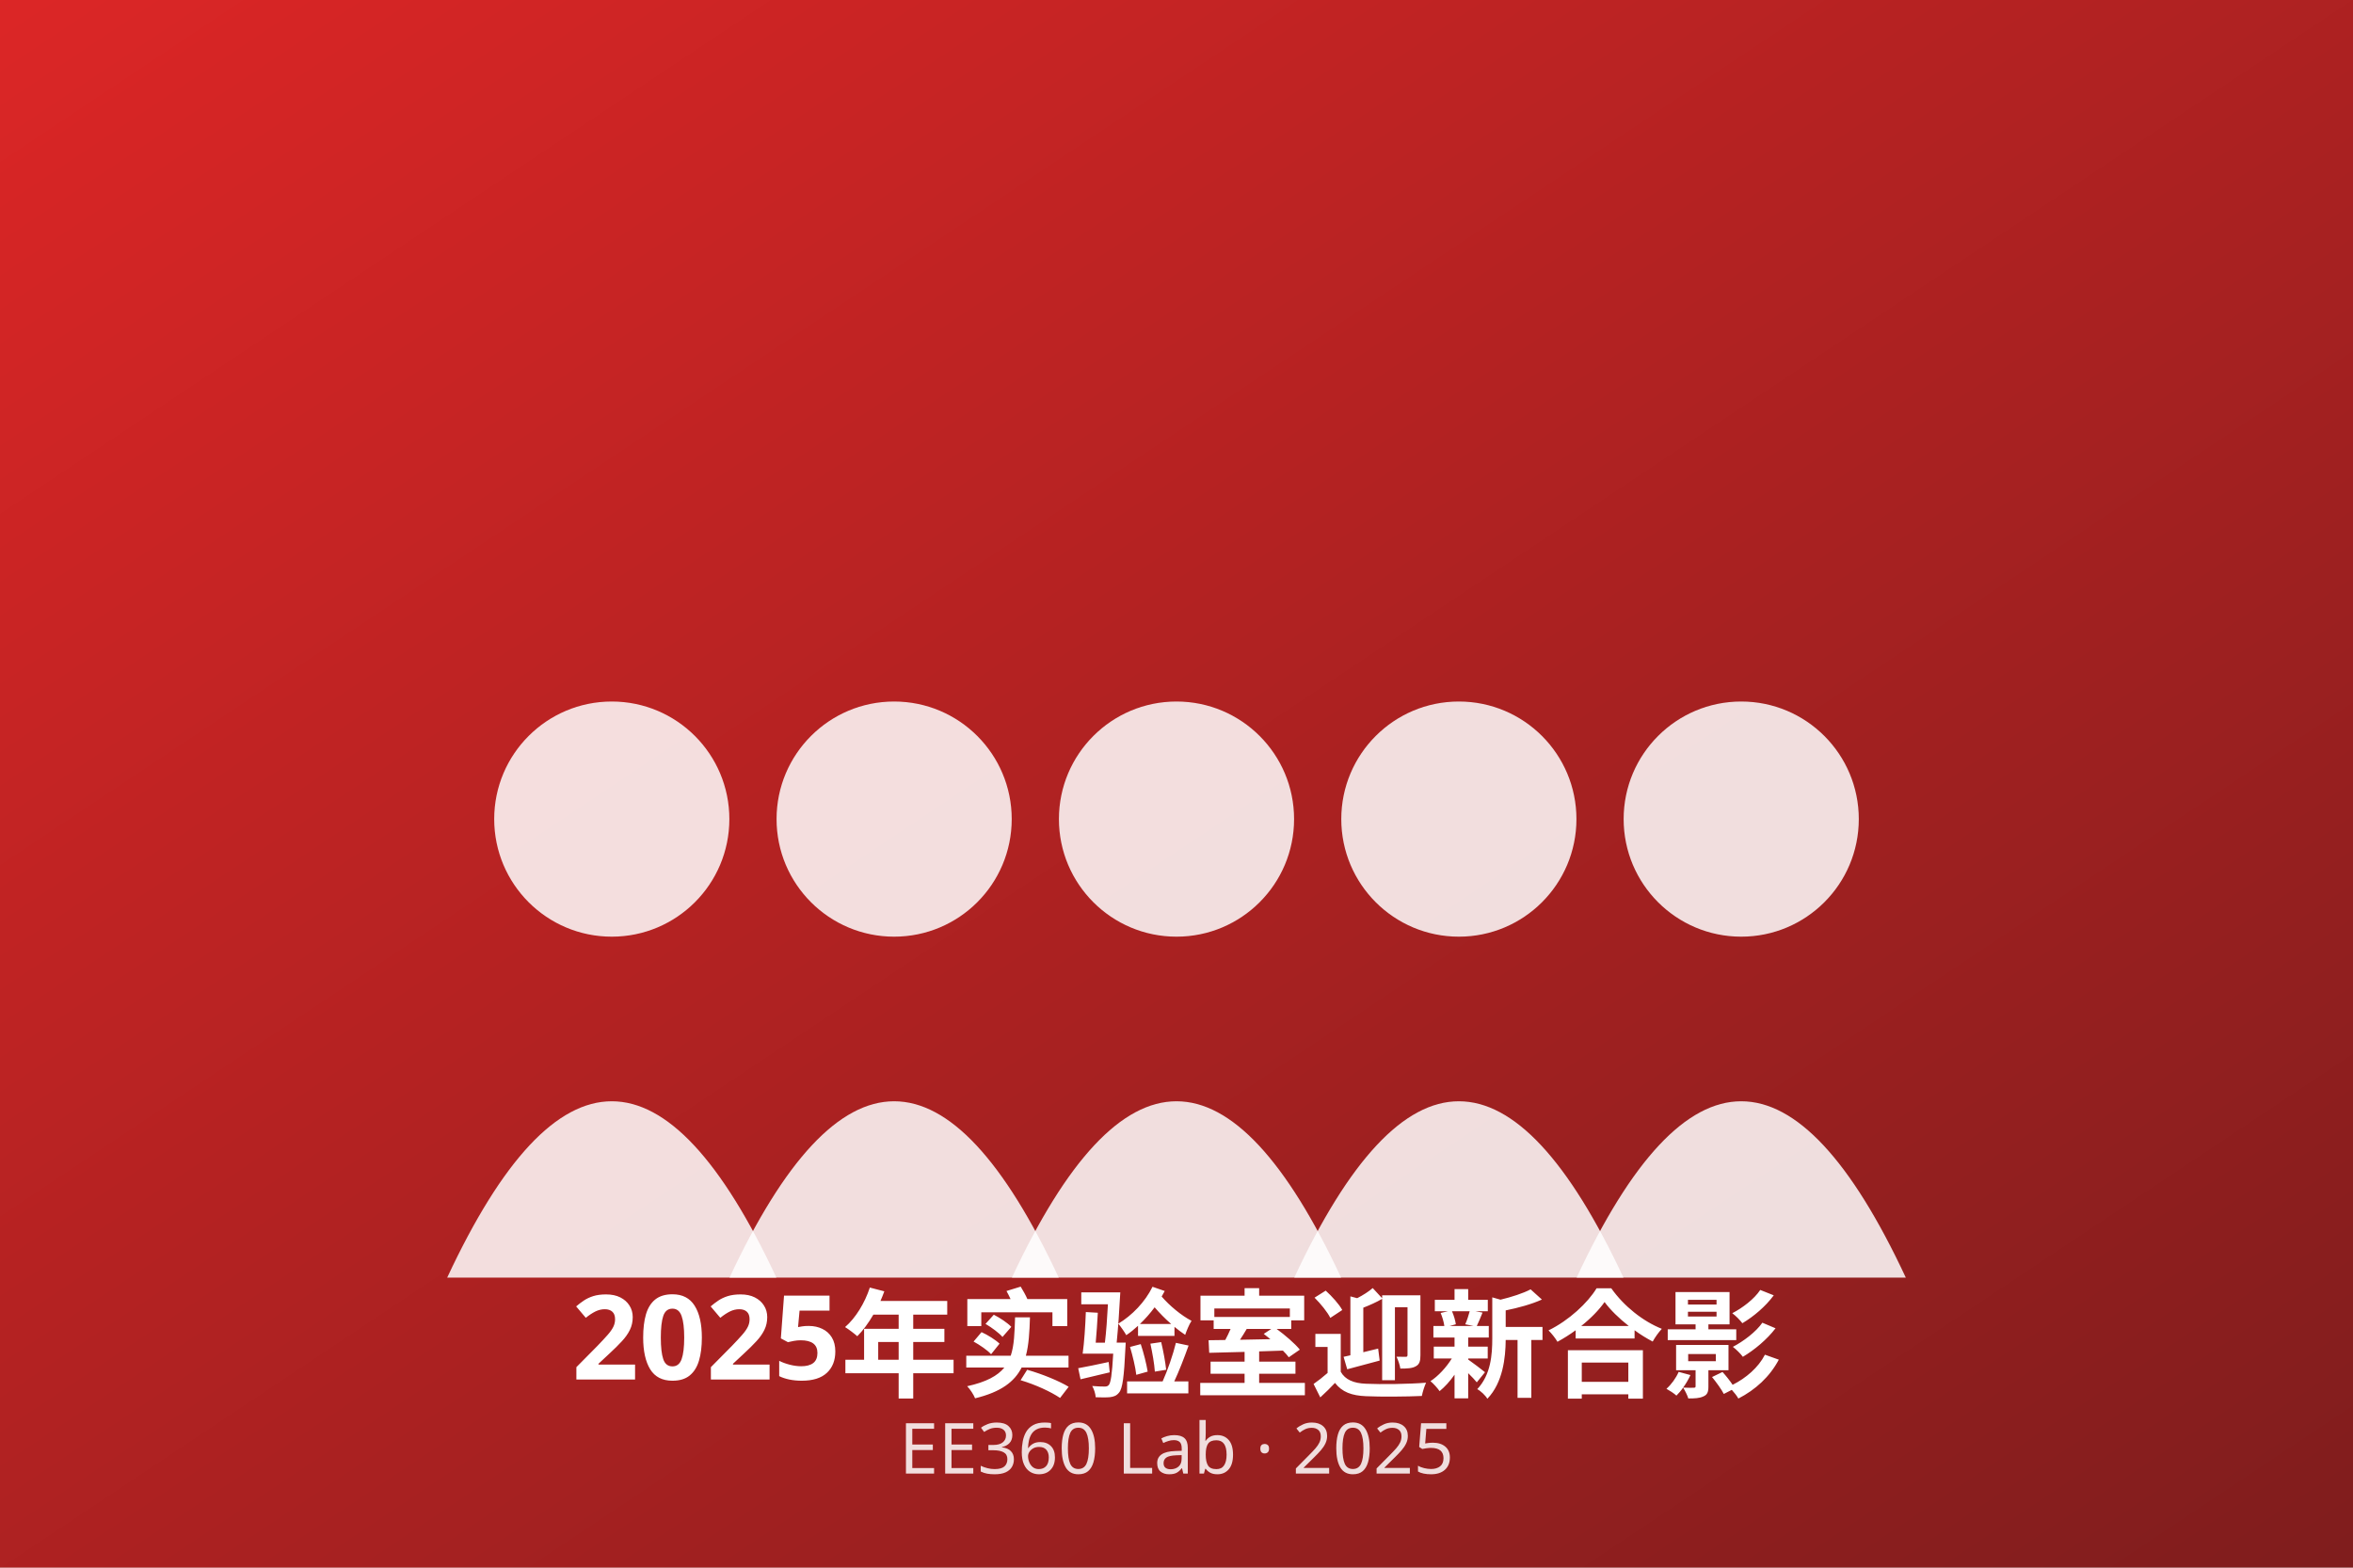
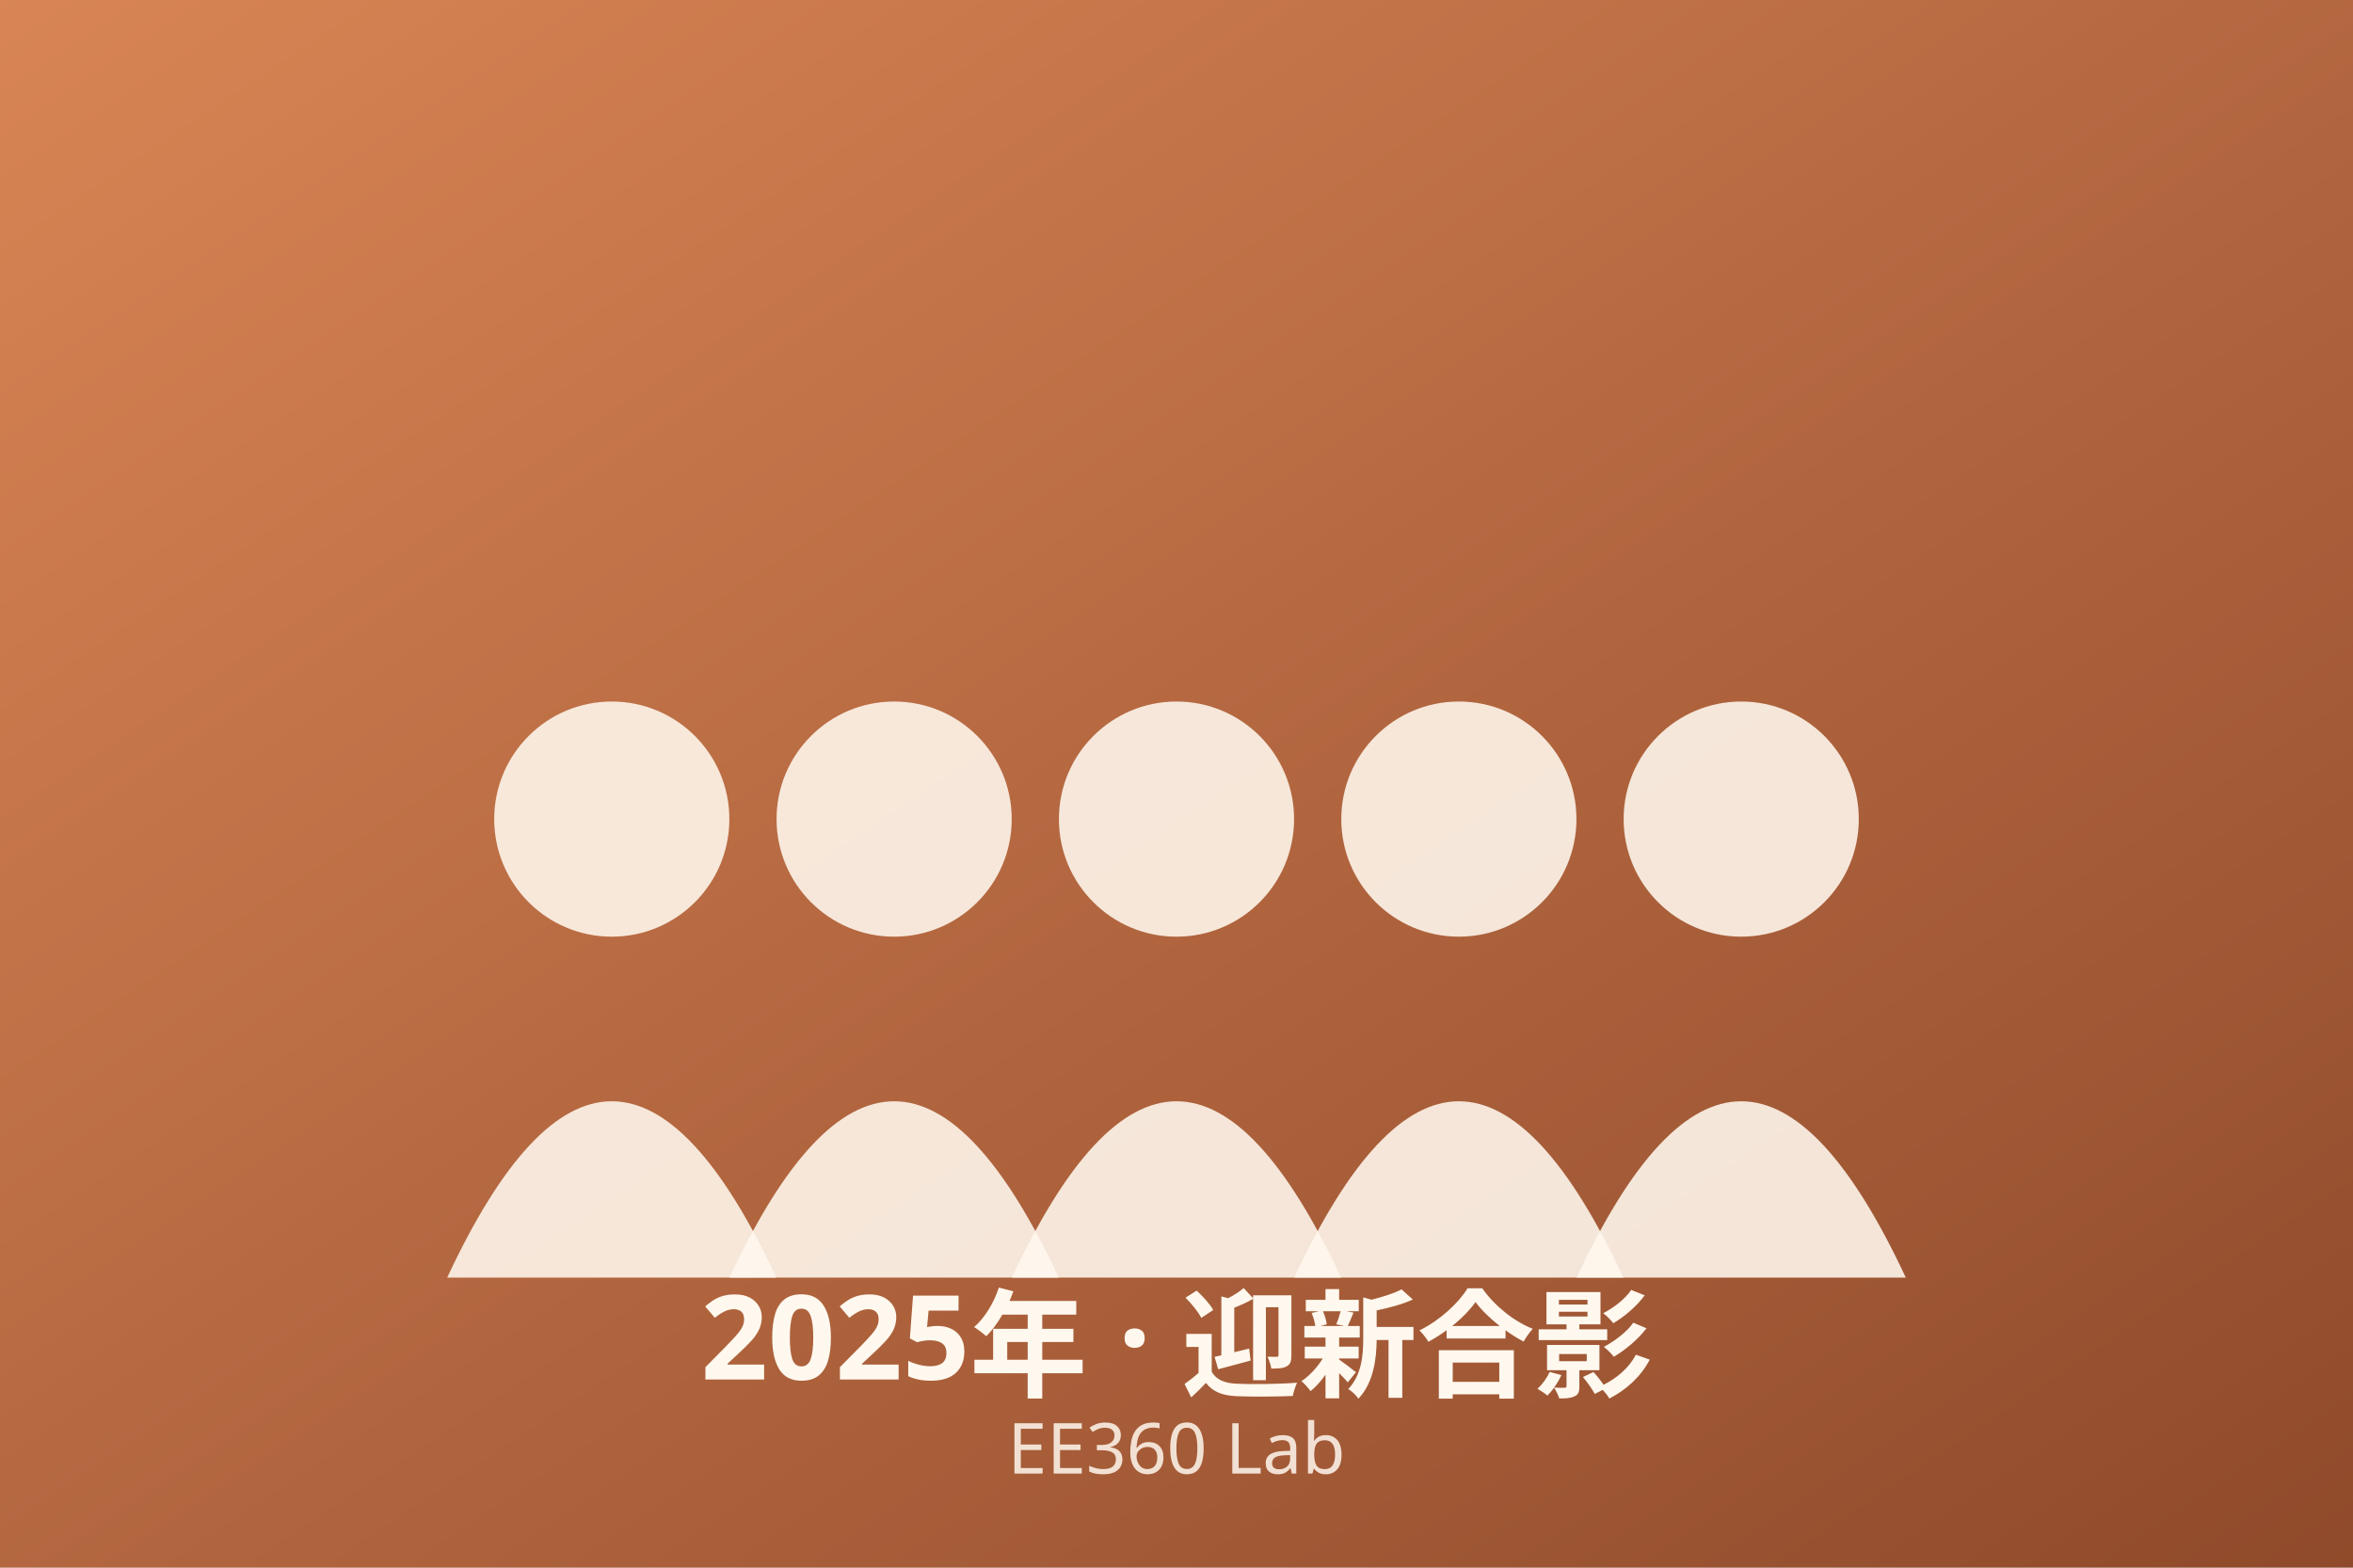
<svg xmlns="http://www.w3.org/2000/svg" width="800" height="533" viewBox="0 0 800 533">
  <defs>
    <linearGradient id="w1" x1="0" y1="0" x2="1" y2="1">
-       <stop offset="0%" stop-color="#dc2626" />
-       <stop offset="100%" stop-color="#7f1d1d" />
+       <stop offset="0%" stop-color="#d98555" />
+       <stop offset="100%" stop-color="#8f4a2b" />
    </linearGradient>
  </defs>
  <rect width="800" height="533" fill="url(#w1)" />
-   <circle cx="208.0" cy="278.492" r="39.975" fill="#ffffff" fill-opacity="0.85" />
-   <path d="M 152.035 434.395 Q 208.0 314.47 263.965 434.395 Z" fill="#ffffff" fill-opacity="0.85" />
-   <circle cx="304.0" cy="278.492" r="39.975" fill="#ffffff" fill-opacity="0.85" />
-   <path d="M 248.035 434.395 Q 304.0 314.47 359.965 434.395 Z" fill="#ffffff" fill-opacity="0.85" />
-   <circle cx="400.0" cy="278.492" r="39.975" fill="#ffffff" fill-opacity="0.85" />
-   <path d="M 344.035 434.395 Q 400.0 314.47 455.965 434.395 Z" fill="#ffffff" fill-opacity="0.85" />
-   <circle cx="496.0" cy="278.492" r="39.975" fill="#ffffff" fill-opacity="0.85" />
-   <path d="M 440.035 434.395 Q 496.0 314.47 551.965 434.395 Z" fill="#ffffff" fill-opacity="0.85" />
-   <circle cx="592.0" cy="278.492" r="39.975" fill="#ffffff" fill-opacity="0.85" />
-   <path d="M 536.035 434.395 Q 592.0 314.47 647.965 434.395 Z" fill="#ffffff" fill-opacity="0.85" />
-   <text x="50%" y="88%" text-anchor="middle" font-family="'PingFang SC','Microsoft YaHei',sans-serif" font-size="39.975" fill="#ffffff" font-weight="700">2025年实验室迎新合影</text>
-   <text x="50%" y="94%" text-anchor="middle" font-family="'PingFang SC','Microsoft YaHei',sans-serif" font-size="23.985" fill="#ffffff" fill-opacity="0.85">EE360 Lab · 2025</text>
+   <circle cx="208.0" cy="278.492" r="39.975" fill="#fff8ee" fill-opacity="0.88" />
+   <path d="M 152.035 434.395 Q 208.0 314.47 263.965 434.395 Z" fill="#fff8ee" fill-opacity="0.88" />
+   <circle cx="304.0" cy="278.492" r="39.975" fill="#fff8ee" fill-opacity="0.88" />
+   <path d="M 248.035 434.395 Q 304.0 314.47 359.965 434.395 Z" fill="#fff8ee" fill-opacity="0.88" />
+   <circle cx="400.0" cy="278.492" r="39.975" fill="#fff8ee" fill-opacity="0.88" />
+   <path d="M 344.035 434.395 Q 400.0 314.47 455.965 434.395 Z" fill="#fff8ee" fill-opacity="0.88" />
+   <circle cx="496.0" cy="278.492" r="39.975" fill="#fff8ee" fill-opacity="0.88" />
+   <path d="M 440.035 434.395 Q 496.0 314.47 551.965 434.395 Z" fill="#fff8ee" fill-opacity="0.88" />
+   <circle cx="592.0" cy="278.492" r="39.975" fill="#fff8ee" fill-opacity="0.88" />
+   <path d="M 536.035 434.395 Q 592.0 314.47 647.965 434.395 Z" fill="#fff8ee" fill-opacity="0.88" />
+   <text x="50%" y="88%" text-anchor="middle" font-family="'PingFang SC','Microsoft YaHei',sans-serif" font-size="39.975" fill="#fff8ee" font-weight="700">2025年 · 迎新合影</text>
+   <text x="50%" y="94%" text-anchor="middle" font-family="'PingFang SC','Microsoft YaHei',sans-serif" font-size="23.985" fill="#fff8ee" fill-opacity="0.85">EE360 Lab</text>
</svg>
